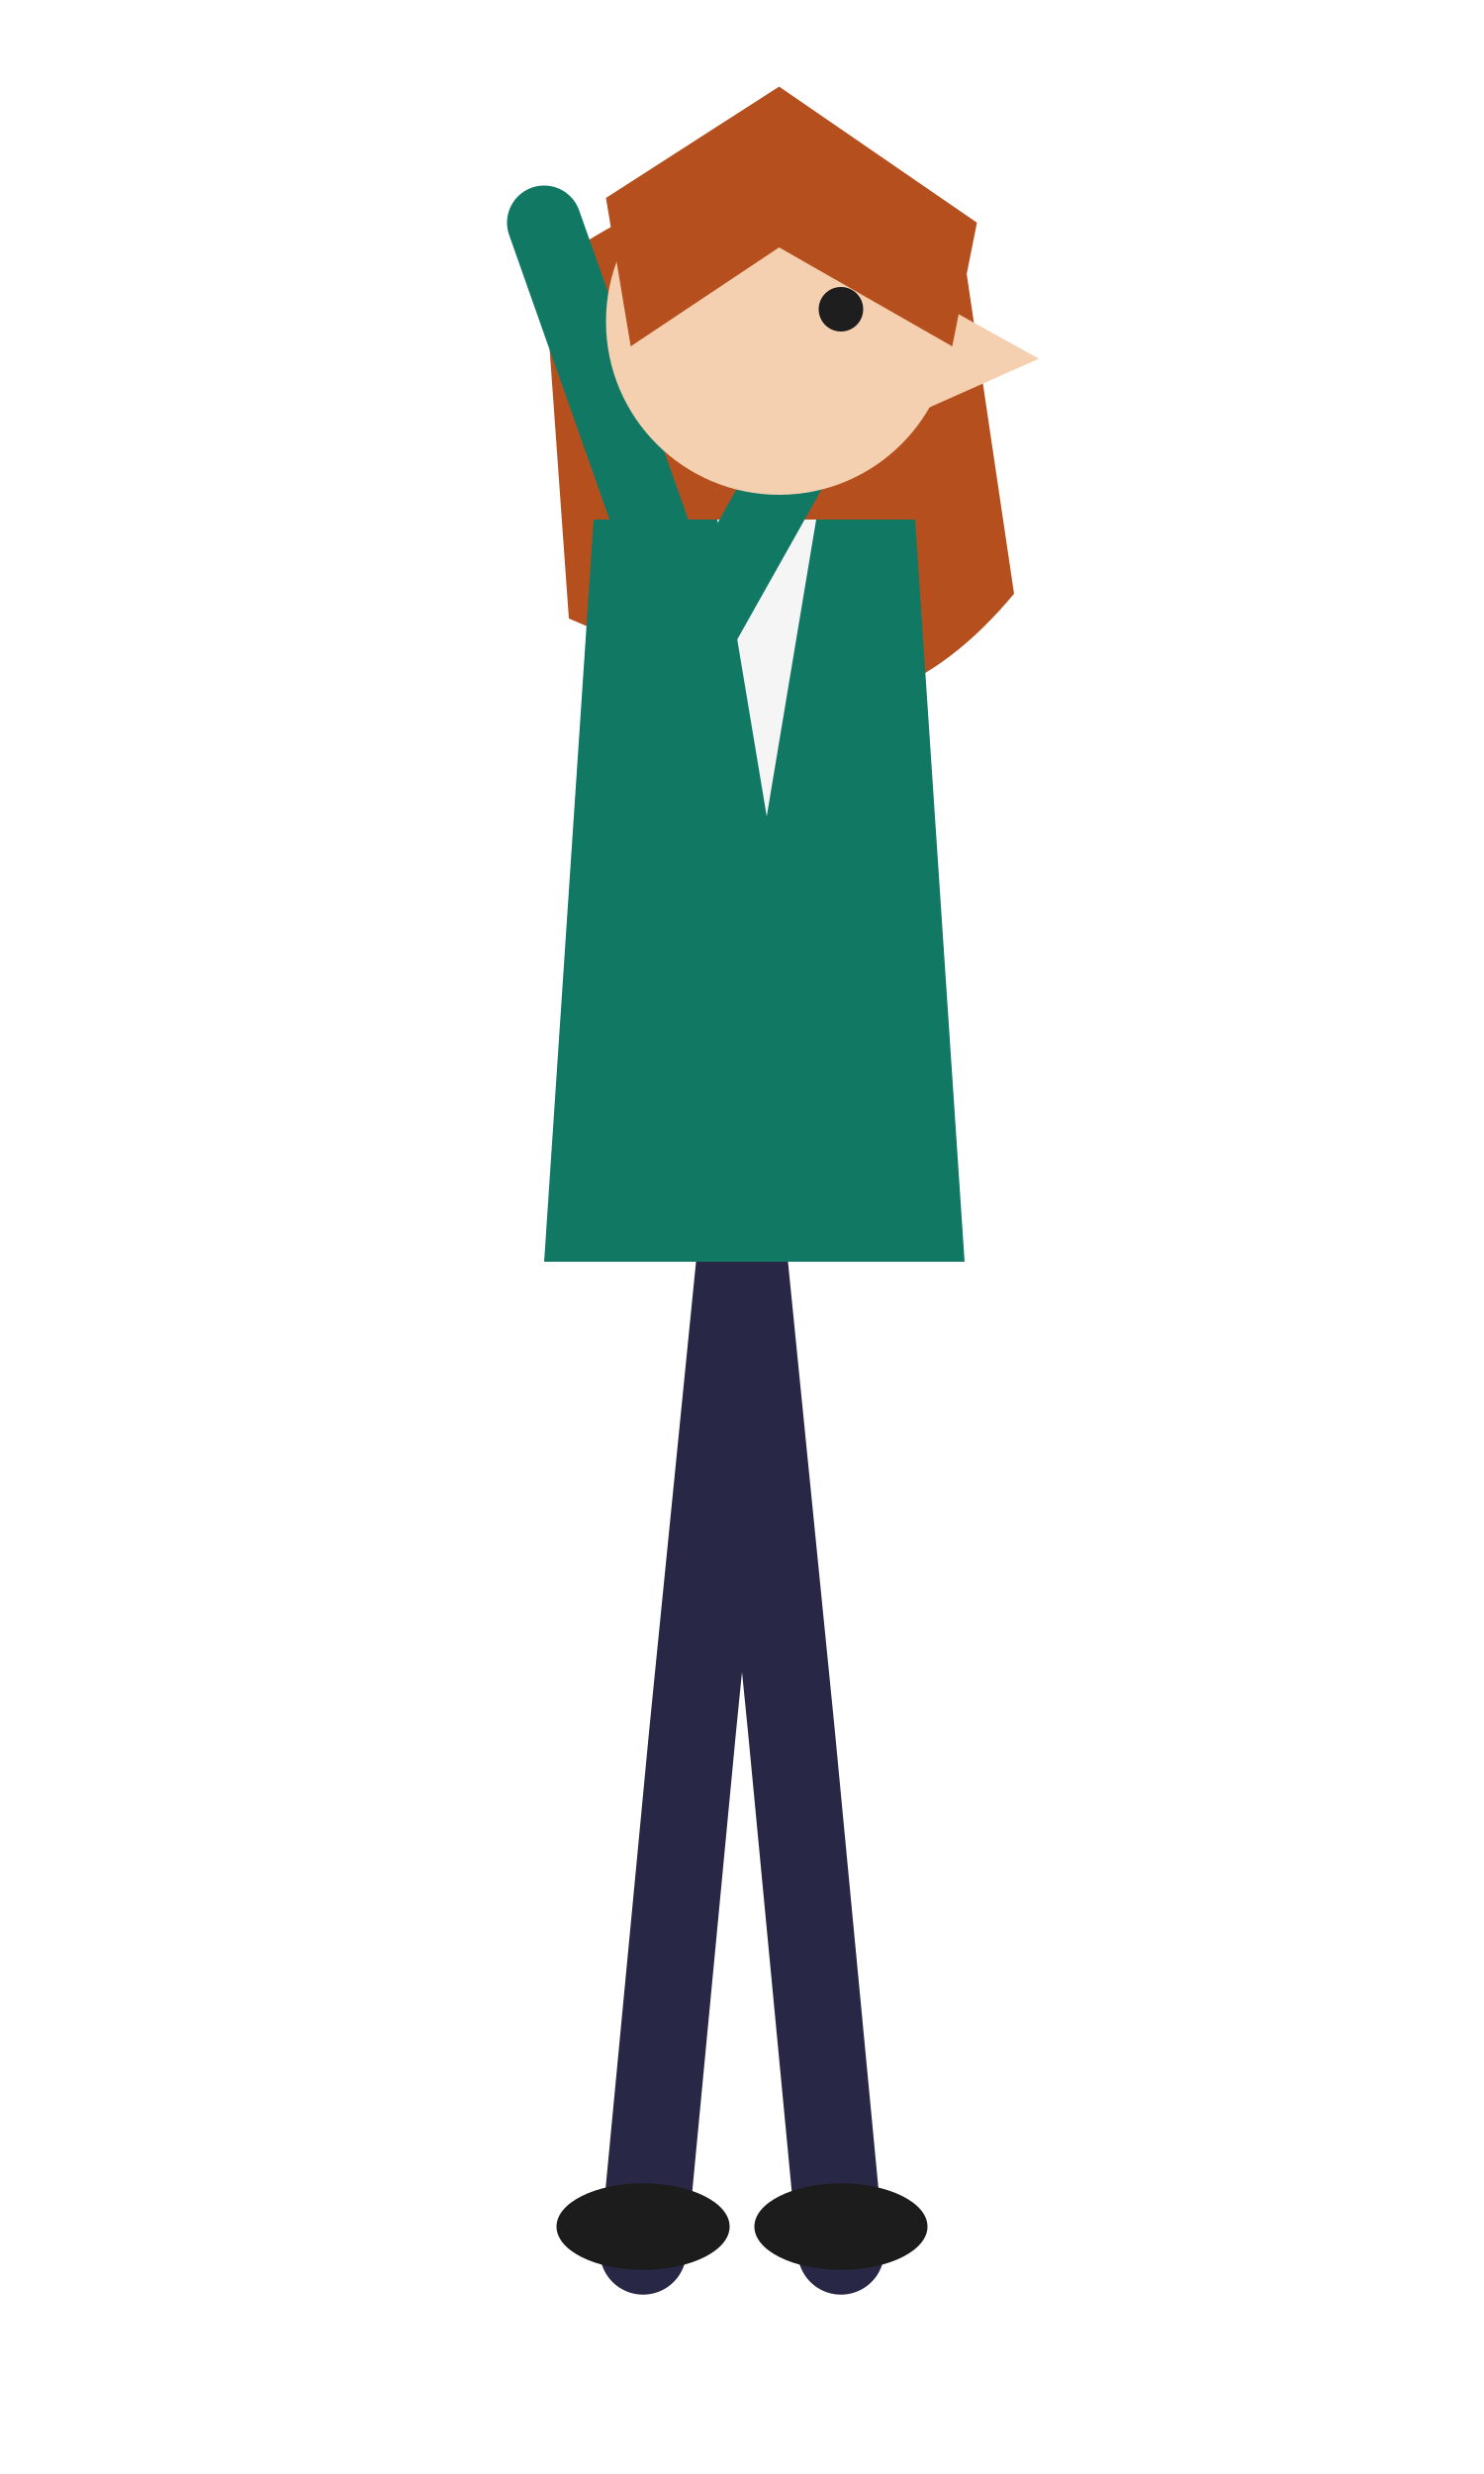
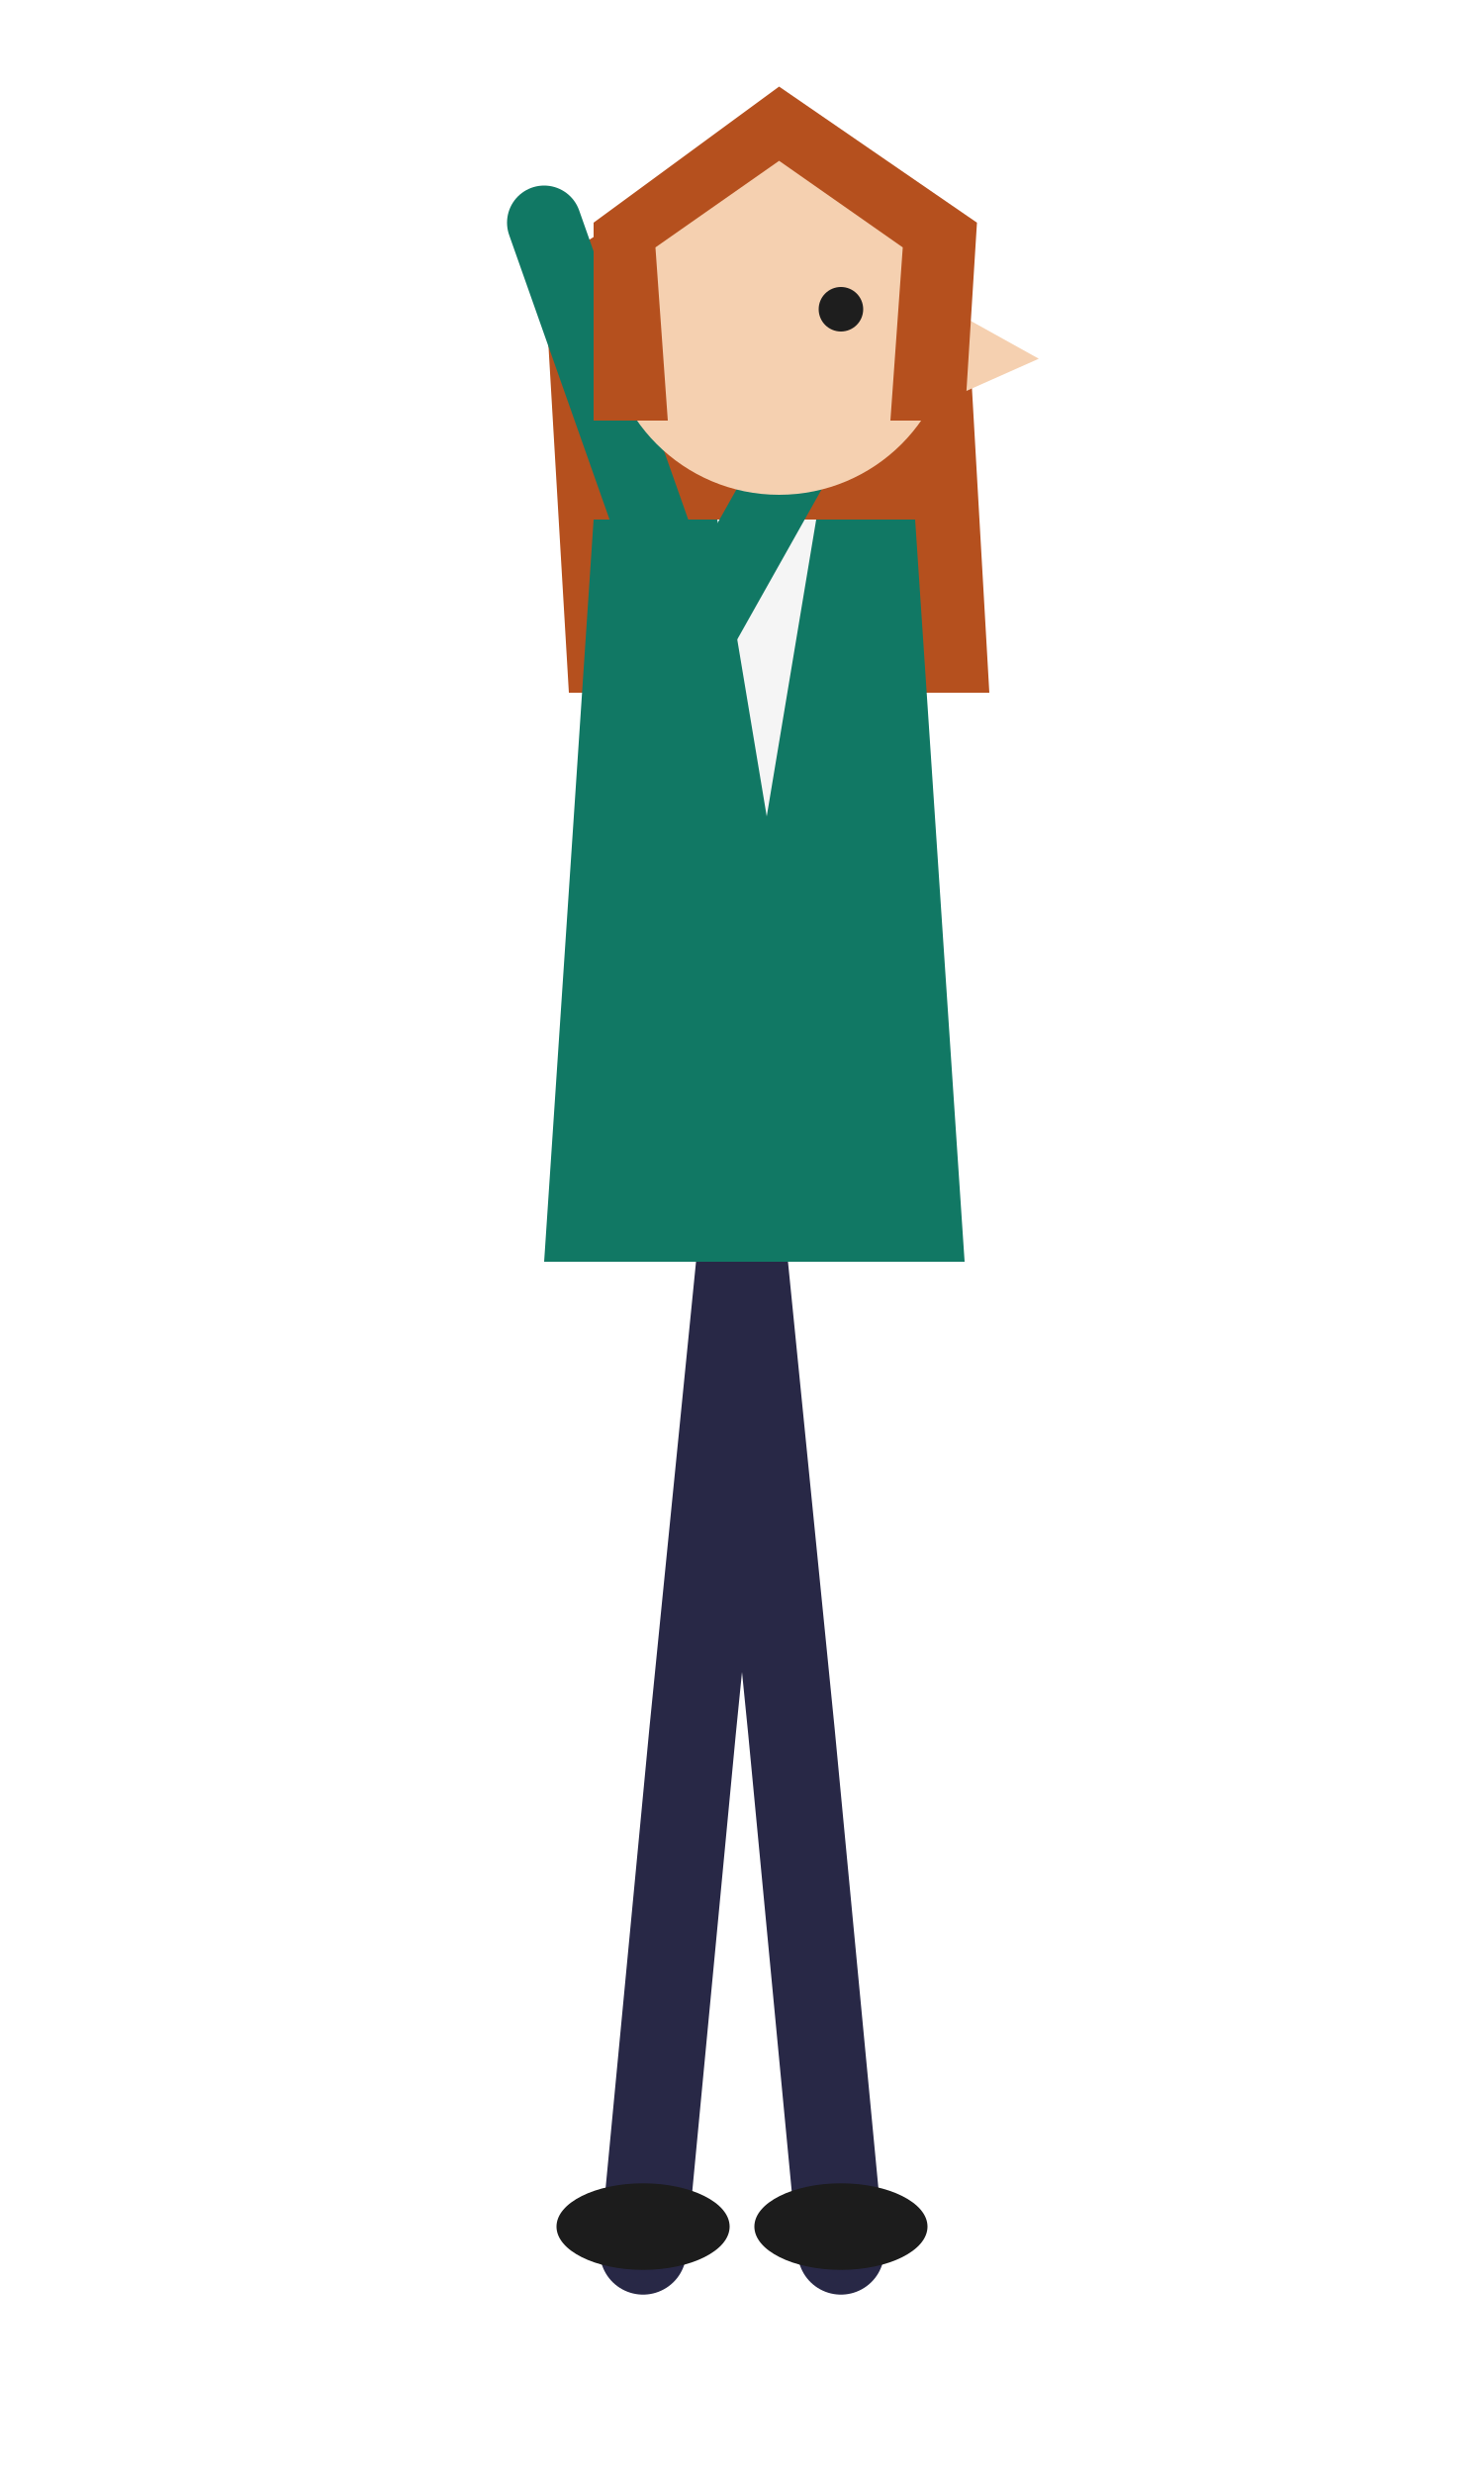
<svg xmlns="http://www.w3.org/2000/svg" viewBox="0 0 120 200" width="120" height="200">
-   <path d="M44 22 Q60 9 78 21 L82 48 Q72 60 60 56 L46 50 Z" fill="#b5501e" />
+   <path d="M44 22 Q60 9 78 21 L80 56 L46 56 Z" fill="#b5501e" />
  <g stroke="#282846" stroke-width="7" stroke-linecap="round" fill="none" stroke-linejoin="round">
    <path d="M60 100 L64 140 L68 182 M60 100 L56 140 L52 182" />
  </g>
  <ellipse cx="68" cy="180" rx="7" ry="3.5" fill="#1c1c1c" />
  <ellipse cx="52" cy="180" rx="7" ry="3.5" fill="#1c1c1c" />
  <path d="M48 42 L74 42 L78 102 L44 102 Z" fill="#117864" />
  <path d="M58 42 L66 42 L62 66 Z" fill="#f5f5f5" />
  <g stroke="#117864" stroke-width="6" stroke-linecap="round" fill="none">
    <path d="M56 52 L44 18 M56 52 L74 20" />
  </g>
  <circle cx="63" cy="26" r="14" fill="#f5d0b0" />
  <path d="M75 24 L84 29 L75 33 Z" fill="#f5d0b0" />
-   <path d="M49 16 L63 7 L79 18 L77 28 L63 20 L51 28 Z" fill="#b5501e" />
+   <path d="M48 18 L63 7 L79 18 L78 34 L72 34 L73 20 L63 13 L53 20 L54 34 L48 34 Z" fill="#b5501e" />
  <circle cx="68" cy="25" r="1.8" fill="#1e1e1e" />
</svg>
